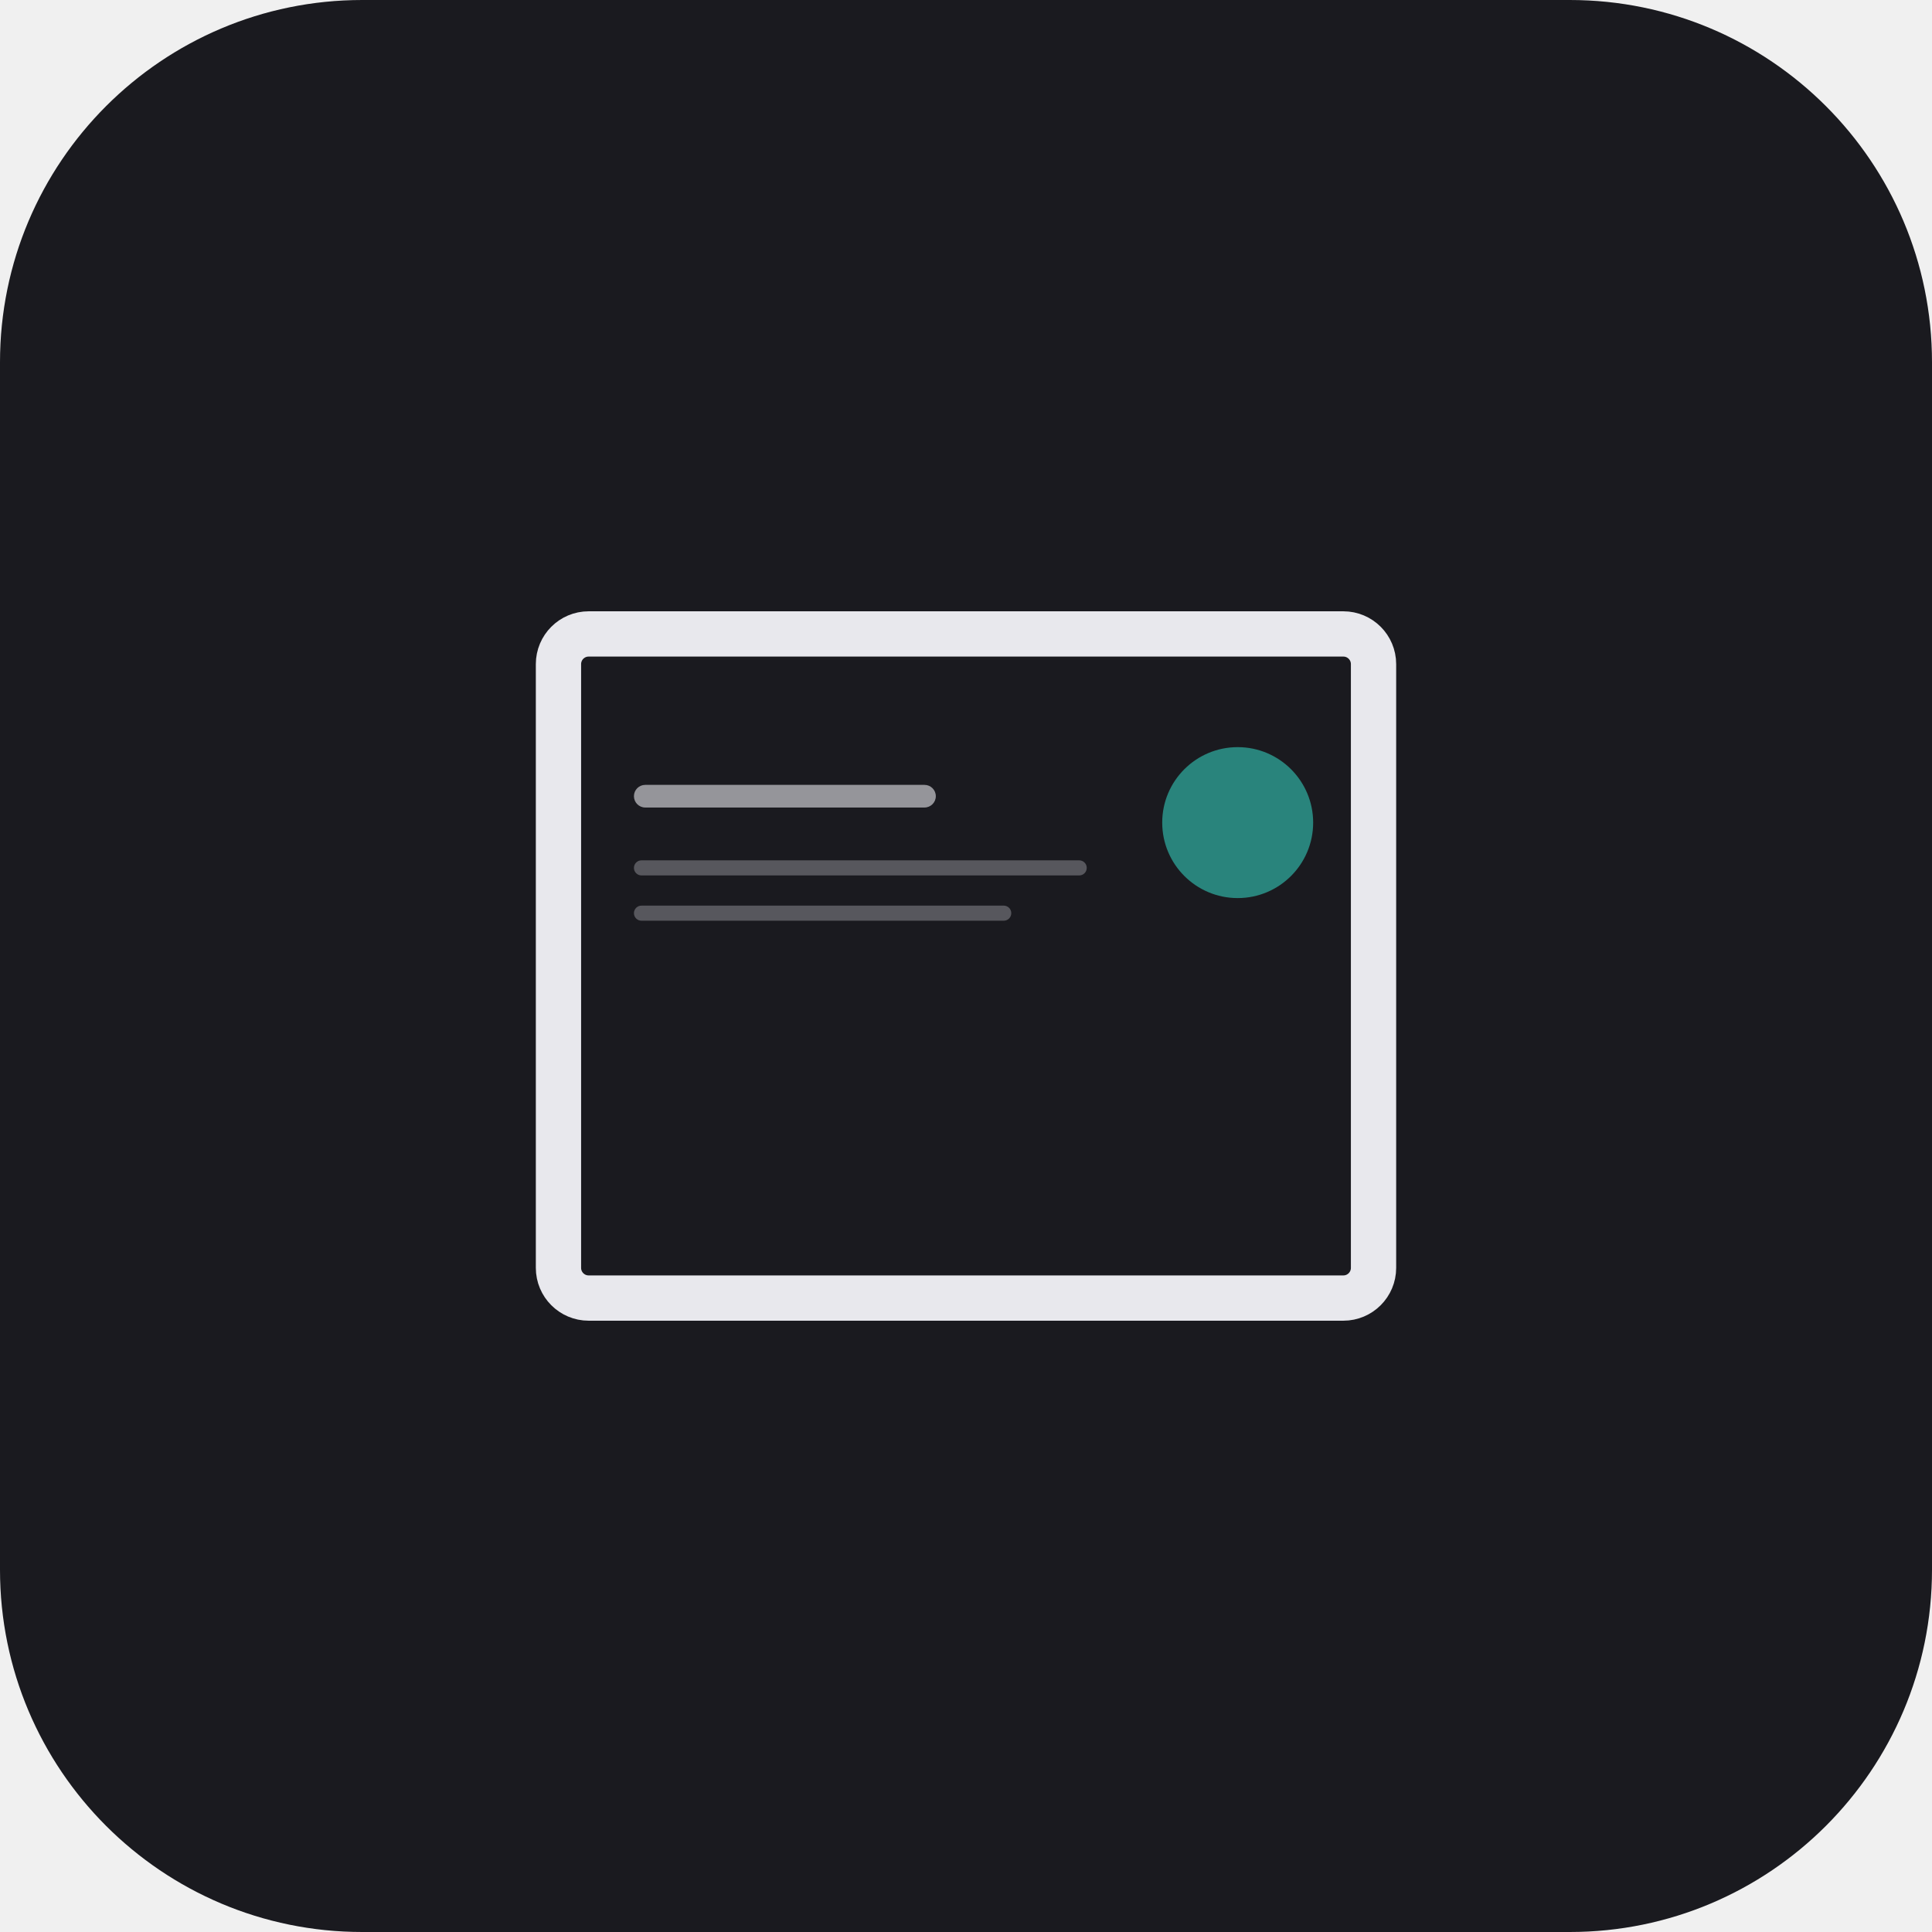
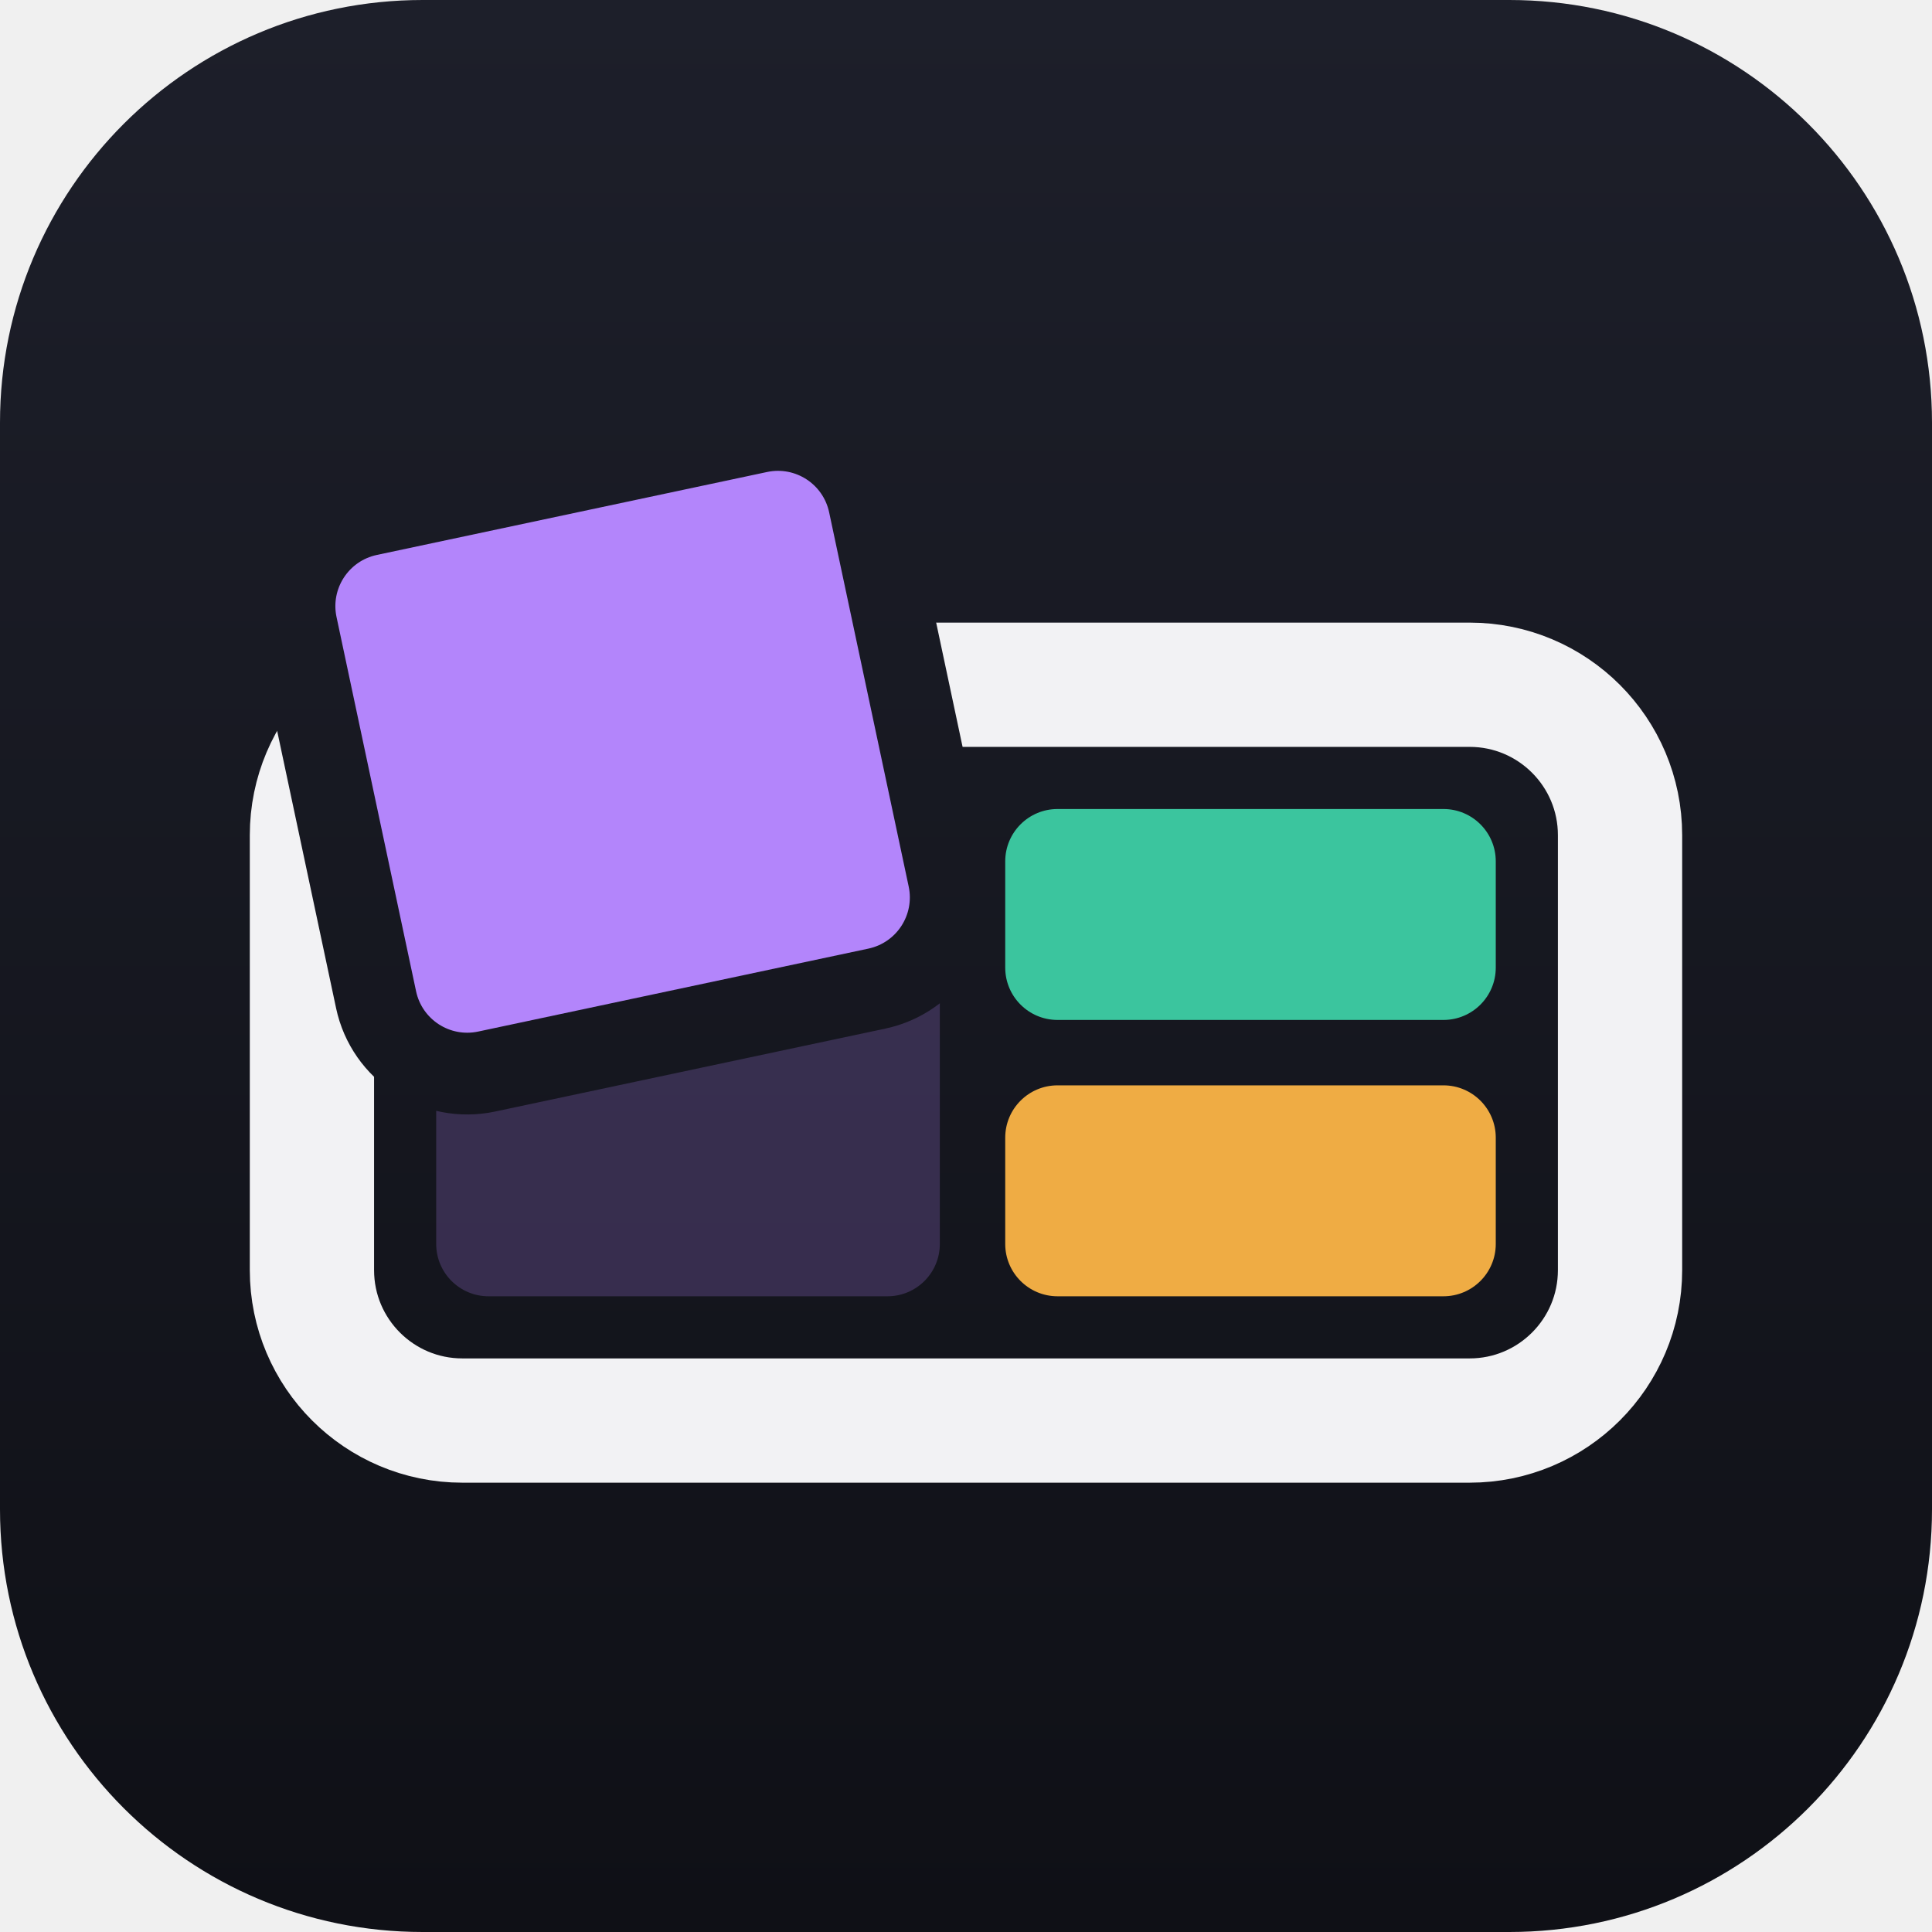
<svg xmlns="http://www.w3.org/2000/svg" viewBox="0 0 512 512">
-   <rect width="512" height="512" rx="96" fill="#1a1a1f" />
-   <g transform="translate(128,128) scale(0.5)">
-     <rect x="40" y="80" width="432" height="352" rx="16" fill="none" stroke="#e8e8ed" stroke-width="24" />
-     <rect x="80" y="160" width="160" height="12" rx="6" fill="#e8e8ed" opacity="0.6" />
-     <rect x="80" y="200" width="240" height="8" rx="4" fill="#e8e8ed" opacity="0.3" />
-     <rect x="80" y="224" width="200" height="8" rx="4" fill="#e8e8ed" opacity="0.3" />
-     <circle cx="400" cy="180" r="40" fill="#2d9f93" opacity="0.8" />
+   <defs>
+     <linearGradient id="bg4-0" x1="0" y1="0" x2="0" y2="512" gradientUnits="userSpaceOnUse">
+       <stop offset="0" stop-color="#1d1f2a" />
+       <stop offset="1" stop-color="#0f1016" />
+     </linearGradient>
+   </defs>
+   <rect width="512" height="512" rx="112" fill="url(#bg4-0)" />
+   <g transform="translate(48 48) scale(17.333)">
+     <defs>
+       <mask id="cut4-1" maskUnits="userSpaceOnUse" x="-4" y="-4" width="32" height="32">
+         <rect x="-4" y="-4" width="32" height="32" fill="#fff" />
+         <g fill="#000" stroke="#000" stroke-width="2.5" stroke-linejoin="round">
+           <path d="M4.7 10.9H10.8A0.8 0.8 0 0 1 11.6 11.7V17.55A0.8 0.8 0 0 1 10.8 18.35H4.7A0.8 0.8 0 0 1 3.9 17.55V11.7A0.8 0.8 0 0 1 4.7 10.9Z" transform="translate(-1 -4.6) rotate(-12 7.75 14.625)" />
+         </g>
+       </mask>
+     </defs>
+     <g transform="translate(0 -1.3)">
+       <g mask="url(#cut4-1)">
+         <rect x="2" y="9" width="20" height="11.25" rx="2.3" fill="none" stroke="#f2f2f4" stroke-width="1.9" />
+         <path d="M4.7 10.9H10.8A0.8 0.8 0 0 1 11.6 11.7V17.55A0.8 0.8 0 0 1 10.8 18.35H4.7A0.8 0.8 0 0 1 3.9 17.55V11.7A0.8 0.8 0 0 1 4.7 10.9Z" fill="#b385fb" opacity="0.22" />
+         <path d="M13.4 10.9H19.3A0.8 0.8 0 0 1 20.1 11.7V13.325A0.8 0.8 0 0 1 19.3 14.125H13.4A0.8 0.8 0 0 1 12.6 13.325V11.7A0.8 0.8 0 0 1 13.4 10.9Z" fill="#3bc59e" />
+         <path d="M13.4 15.125H19.3A0.8 0.8 0 0 1 20.1 15.925V17.55A0.8 0.8 0 0 1 19.3 18.35H13.4A0.8 0.8 0 0 1 12.6 17.55V15.925A0.8 0.8 0 0 1 13.4 15.125Z" fill="#efac44" />
+       </g>
+       <g fill="#b385fb">
+         <path d="M4.7 10.9H10.8A0.8 0.8 0 0 1 11.6 11.7V17.55A0.8 0.8 0 0 1 10.8 18.35H4.7A0.8 0.8 0 0 1 3.9 17.55V11.7A0.8 0.8 0 0 1 4.7 10.9Z" transform="translate(-1 -4.6) rotate(-12 7.75 14.625)" />
+       </g>
+     </g>
  </g>
</svg>
